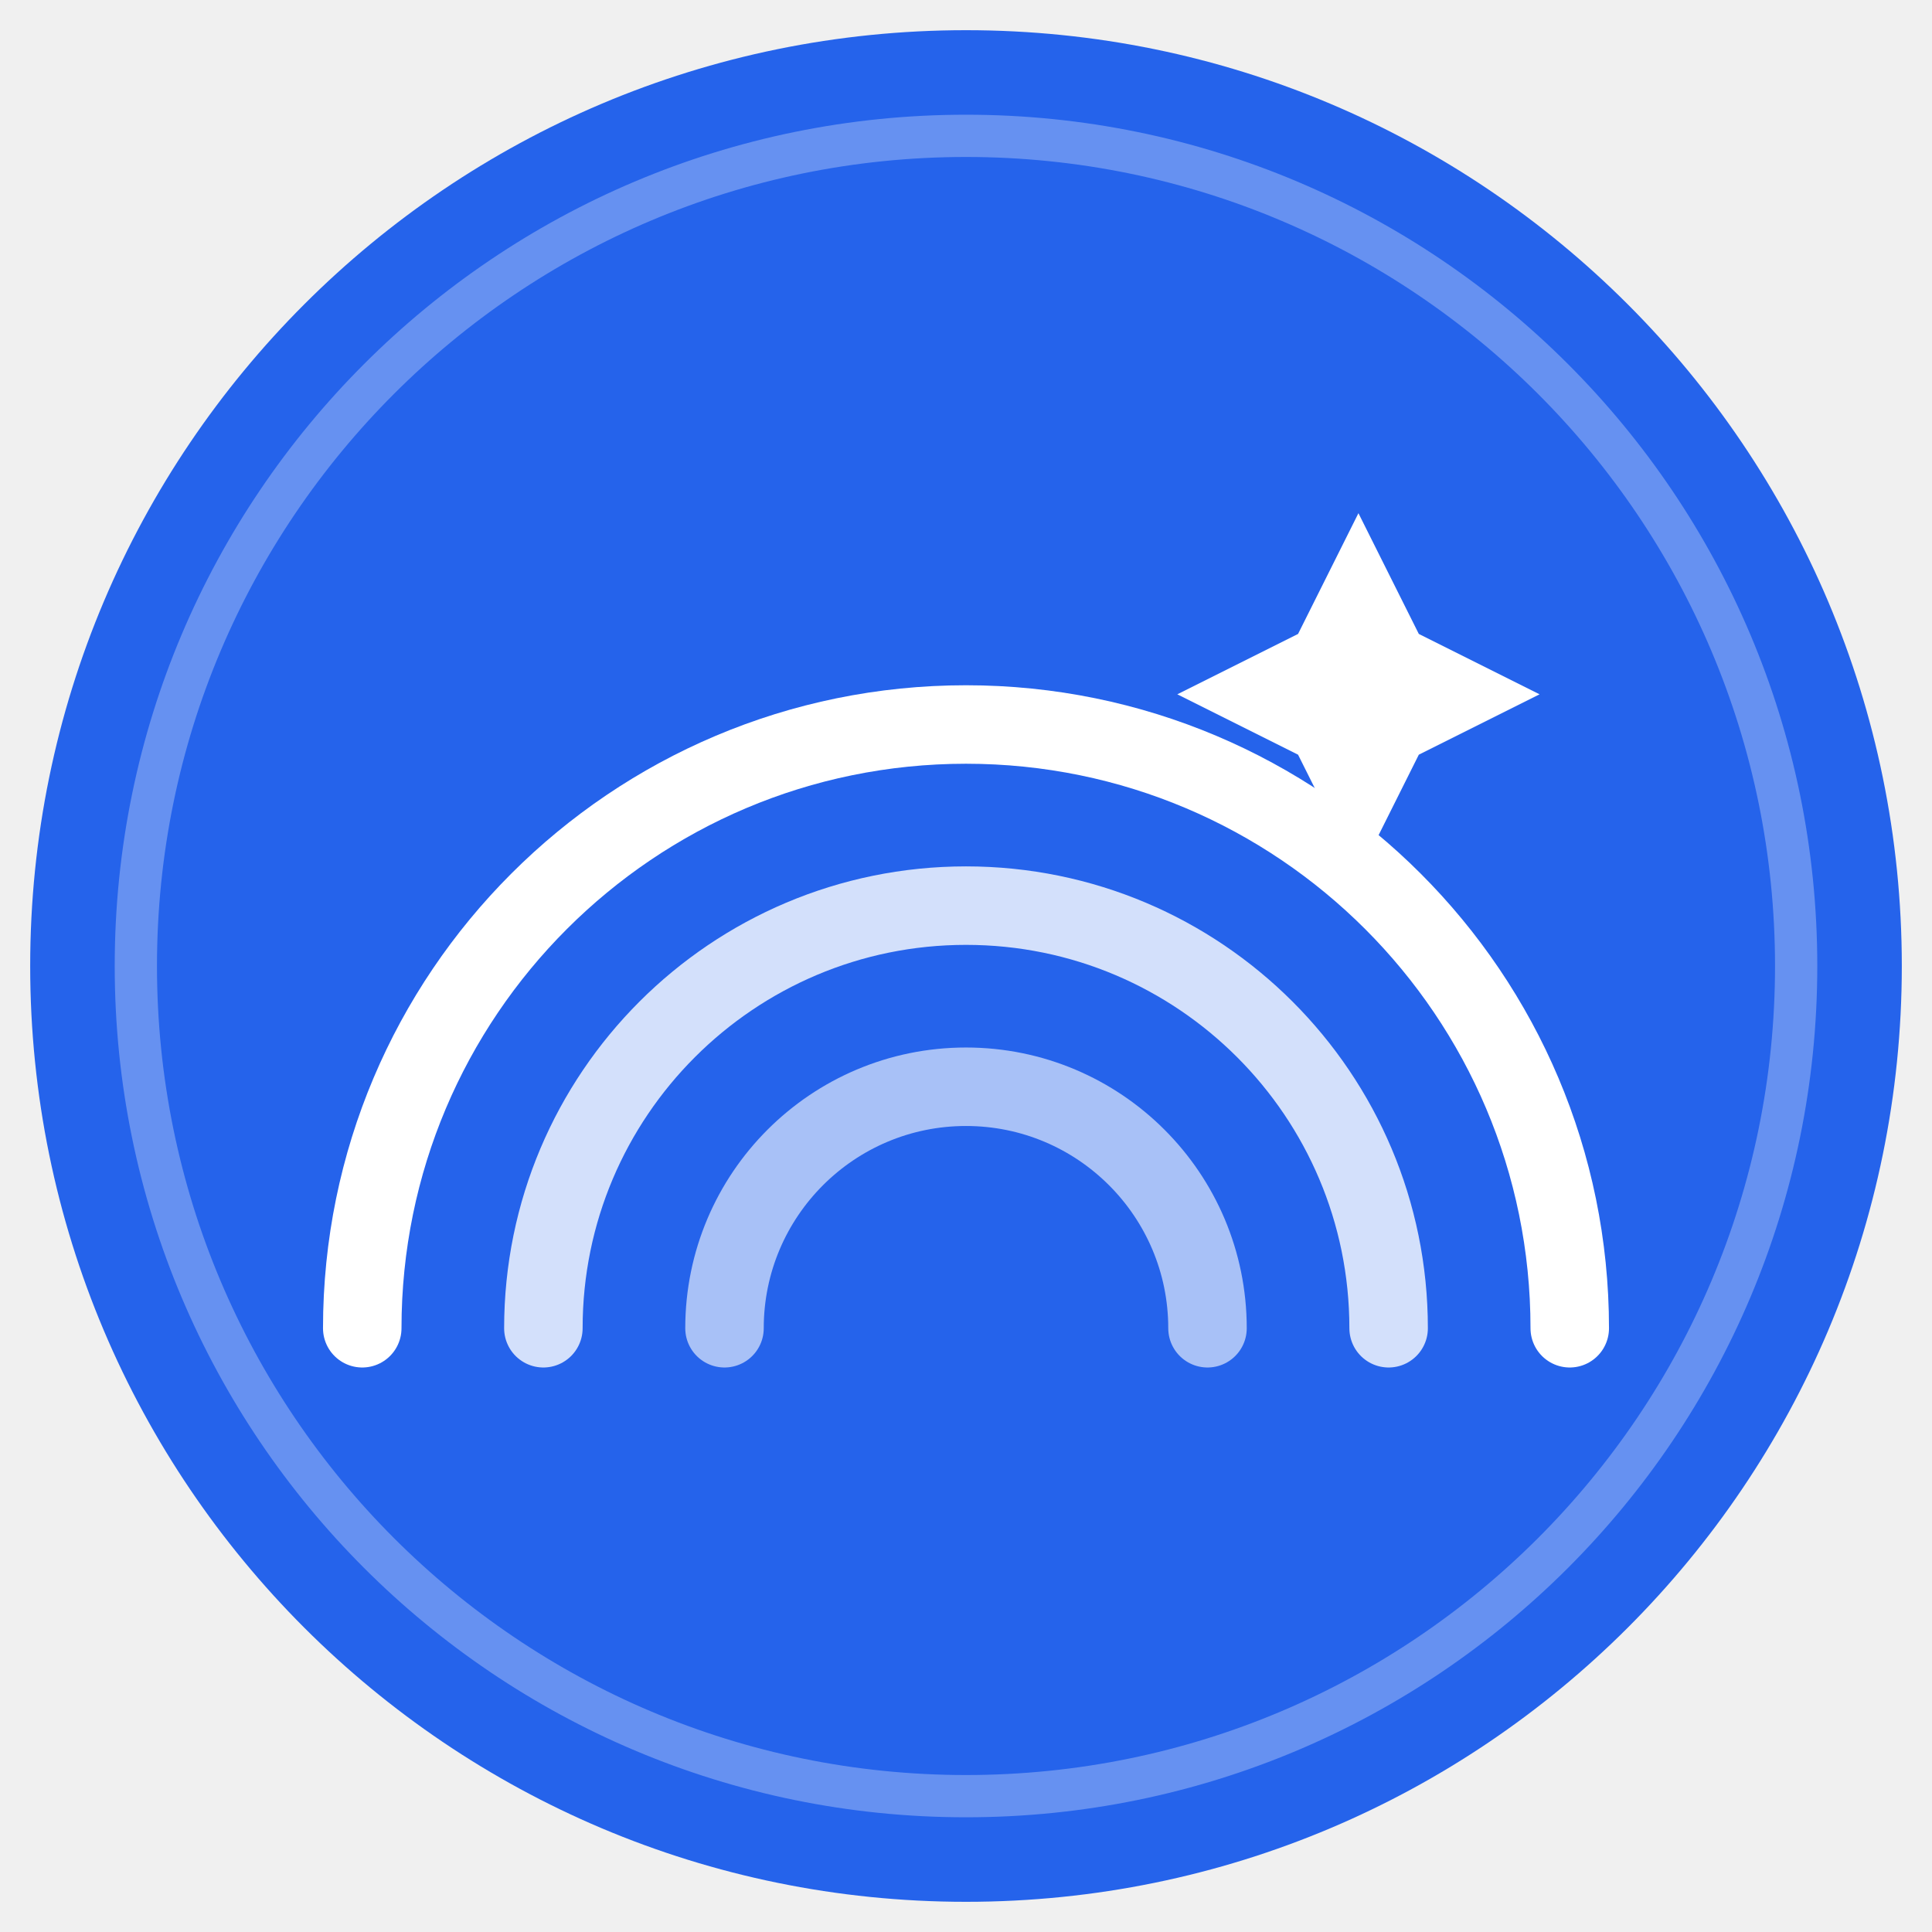
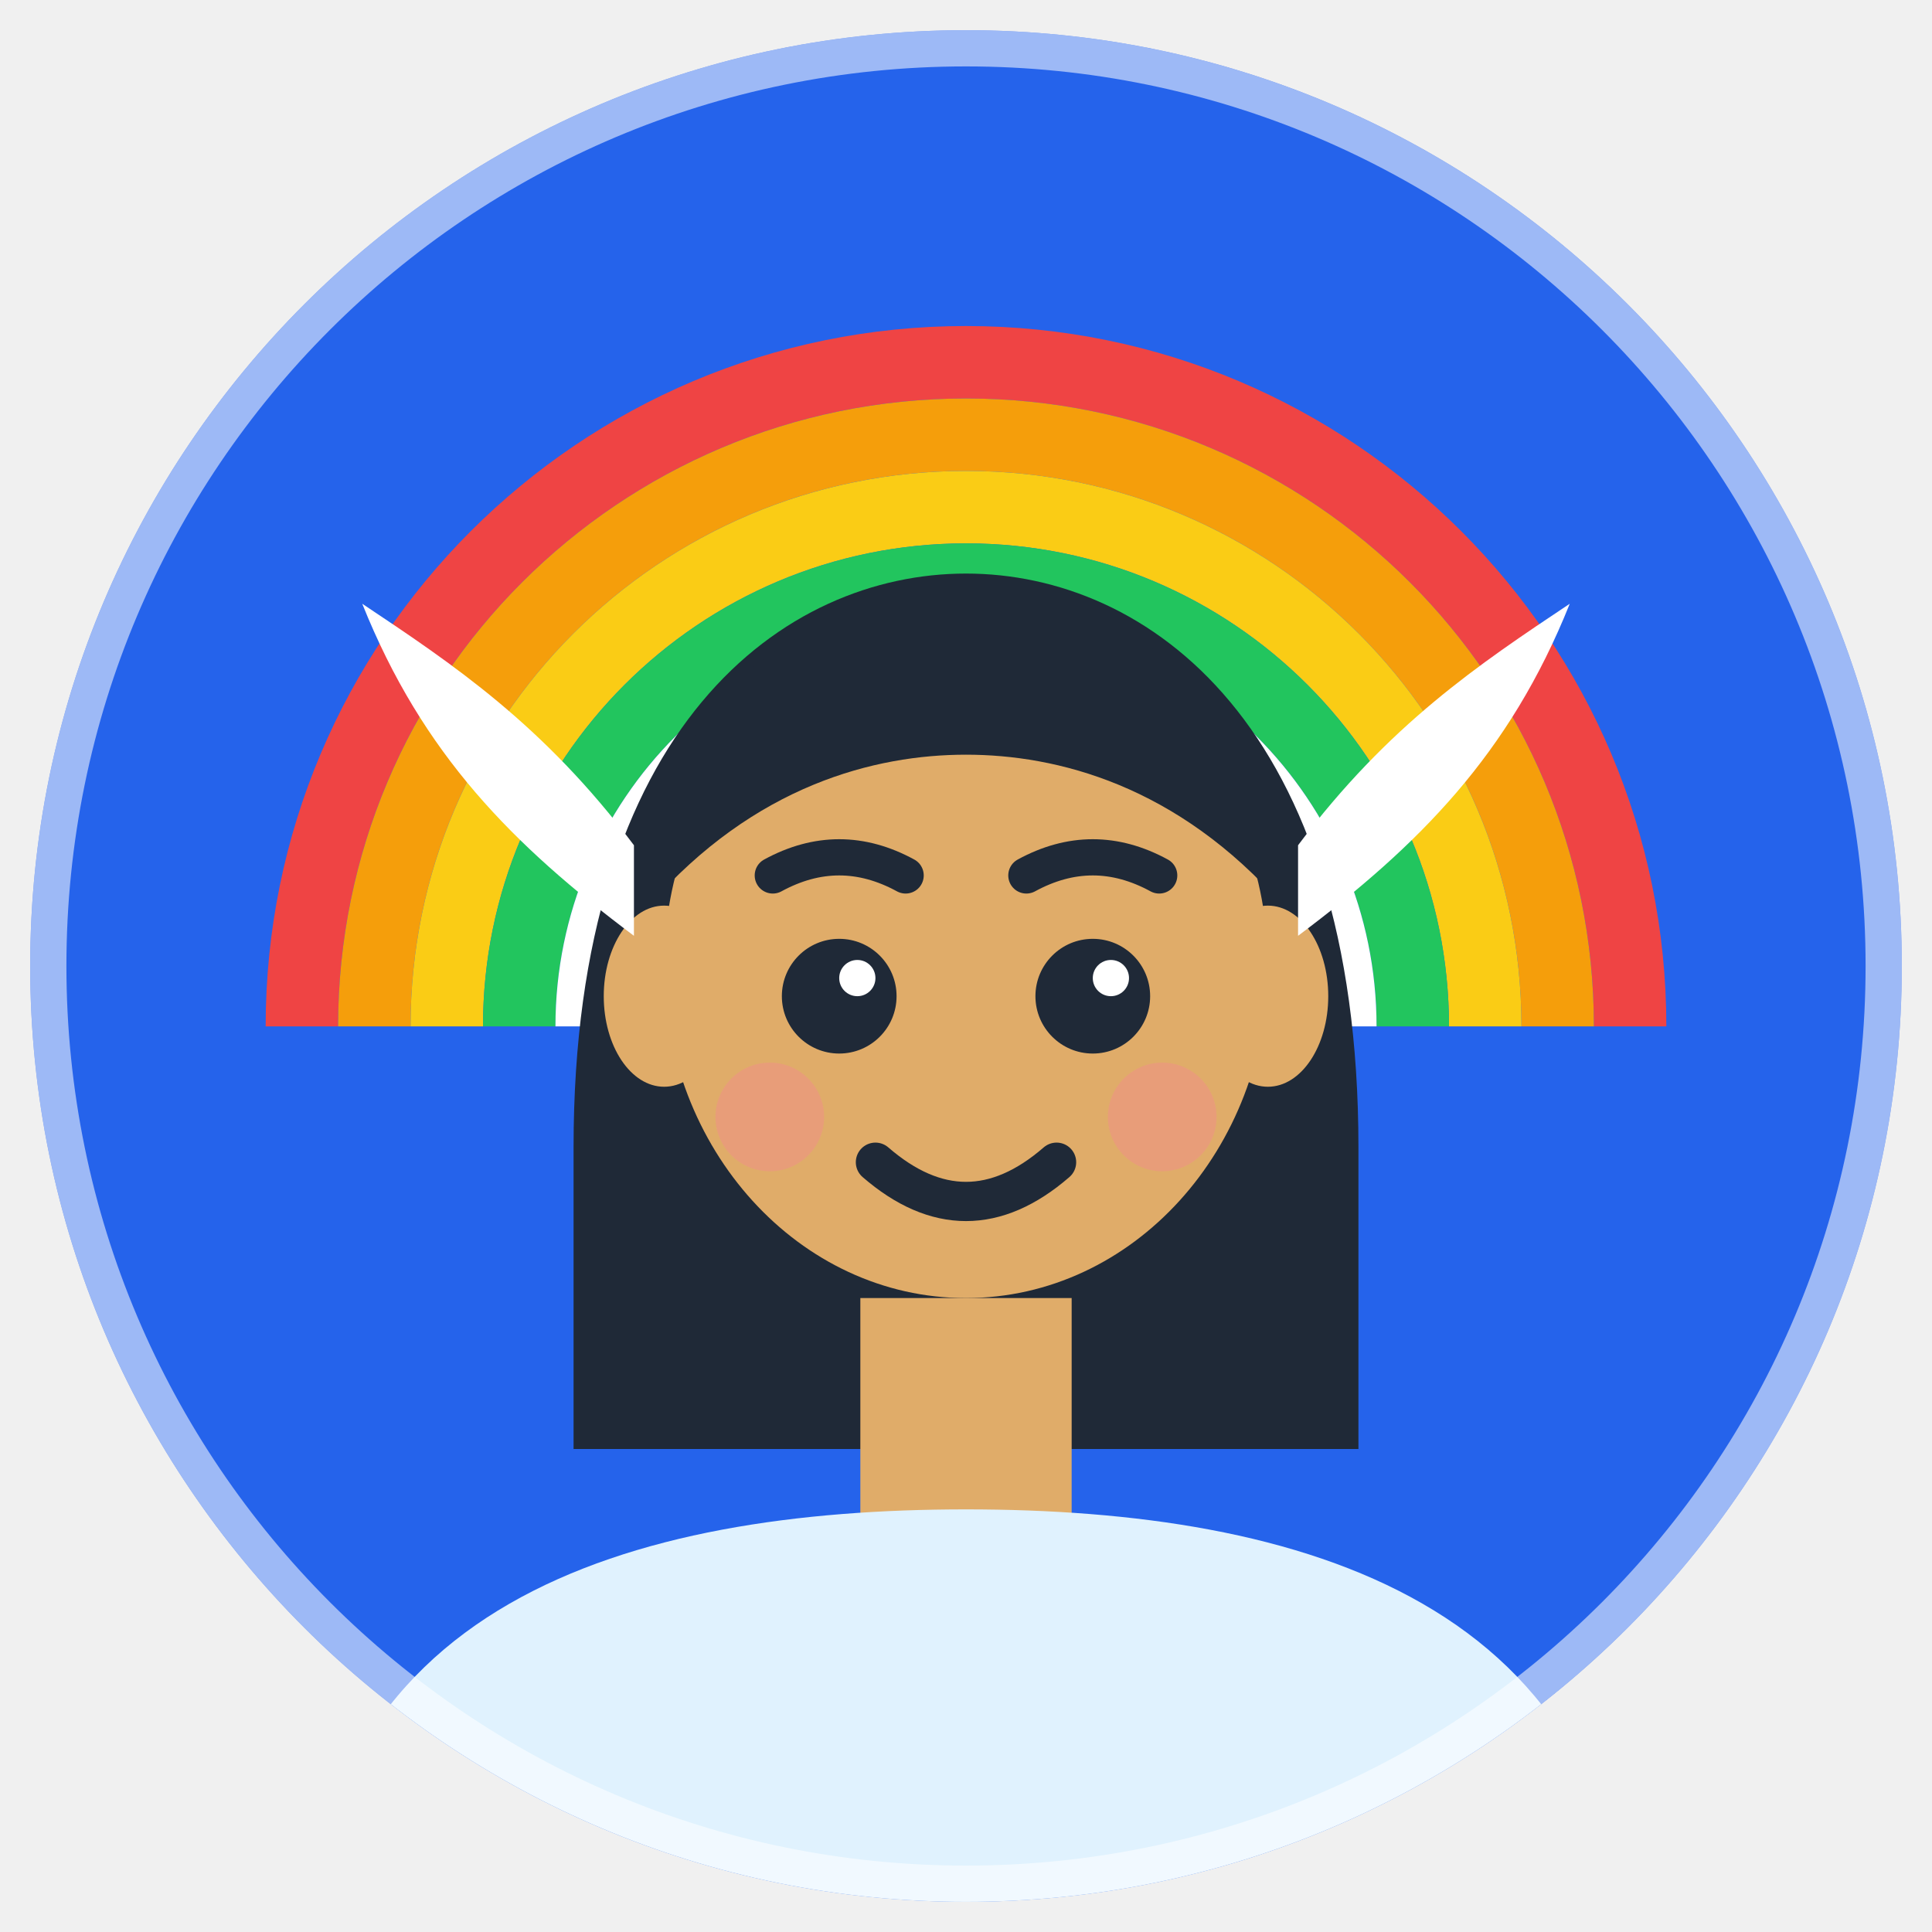
<svg xmlns="http://www.w3.org/2000/svg" viewBox="0 0 64 64" width="64" height="64">
+   <defs>
+     <clipPath id="clip-iris">
+       <circle cx="32" cy="32" r="31" />
+     </clipPath>
+   </defs>
  <circle cx="32" cy="32" r="31" fill="#2563EB" />
-   <circle cx="32" cy="32" r="27.5" fill="none" stroke="#FFFFFF" stroke-opacity=".3" stroke-width="1.4" />
-   <path d="M12 44 A20 20 0 0 1 52 44" stroke="#FFFFFF" stroke-width="2.6" stroke-linecap="round" stroke-linejoin="round" fill="none" />
-   <path d="M18 44 A14 14 0 0 1 46 44" stroke="#FFFFFF" stroke-opacity=".8" stroke-width="2.6" fill="none" stroke-linecap="round" />
-   <path d="M24 44 A8 8 0 0 1 40 44" stroke="#FFFFFF" stroke-opacity=".6" stroke-width="2.6" fill="none" stroke-linecap="round" />
-   <path d="M45 17 L47 21 L51 23 L47 25 L45 29 L43 25 L39 23 L43 21 Z" fill="#FFFFFF" />
+   <g clip-path="url(#clip-iris)">
+     <path d="M10 34 A22 22 0 0 1 54 34" stroke="#EF4444" stroke-width="2.4" fill="none" />
+     <path d="M12.4 34 A19.6 19.6 0 0 1 51.6 34" stroke="#F59E0B" stroke-width="2.4" fill="none" />
+     <path d="M14.8 34 A17.2 17.2 0 0 1 49.2 34" stroke="#FACC15" stroke-width="2.4" fill="none" />
+     <path d="M17.2 34 A14.8 14.8 0 0 1 46.8 34" stroke="#22C55E" stroke-width="2.4" fill="none" />
+     <path d="M19.6 34 A12.4 12.4 0 0 1 44.4 34" stroke="#FFFFFF" stroke-width="2.4" fill="none" />
+     <path d="M19 38 C19 24 26 19 32 19 C38 19 45 24 45 38 L45 48 L19 48 Z" fill="#1F2937" />
+     <rect x="28.5" y="43" width="7" height="9" fill="#E0AC69" />
+     <path d="M10 66 C10 53 21.0 50 32 50 C43.0 50 54 53 54 66 Z" fill="#E0F2FE" />
+     <ellipse cx="22" cy="33" rx="2" ry="3" fill="#E0AC69" />
+     <ellipse cx="42" cy="33" rx="2" ry="3" fill="#E0AC69" />
+     <ellipse cx="32" cy="32" rx="10" ry="11" fill="#E0AC69" />
+     <path d="M21.5 30 C22 22 27 20 32 20 C37 20 42 22 42.5 30 C39 26 35 25 32 25 C29 25 25 26 21.5 30 Z" fill="#1F2937" />
+     <path d="M21 28 C18 24 15 22 12 20 C14 25 17 28 21 31 Z" fill="#FFFFFF" />
+     <path d="M43 28 C46 24 49 22 52 20 C50 25 47 28 43 31 Z" fill="#FFFFFF" />
+     <path d="M25.6 29 Q27.8 27.8 30.0 29" stroke="#1F2937" stroke-width="1.2" fill="none" stroke-linecap="round" />
+     <path d="M34.0 29 Q36.2 27.8 38.4 29" stroke="#1F2937" stroke-width="1.2" fill="none" stroke-linecap="round" />
+     <circle cx="27.8" cy="33" r="1.9" fill="#1F2937" />
+     <circle cx="28.4" cy="32.4" r="0.6" fill="#FFFFFF" />
+     <circle cx="36.2" cy="33" r="1.9" fill="#1F2937" />
+     <circle cx="36.8" cy="32.4" r="0.6" fill="#FFFFFF" />
+     <circle cx="25.5" cy="37" r="1.8" fill="#F28C8C" opacity=".45" />
+     <circle cx="38.5" cy="37" r="1.8" fill="#F28C8C" opacity=".45" />
+     <path d="M29 38.5 Q32 41.1 35 38.5" stroke="#1F2937" stroke-width="1.3" fill="none" stroke-linecap="round" />
+   </g>
+   <circle cx="32" cy="32" r="30.4" fill="none" stroke="#FFFFFF" stroke-opacity=".55" stroke-width="1.2" />
</svg>
